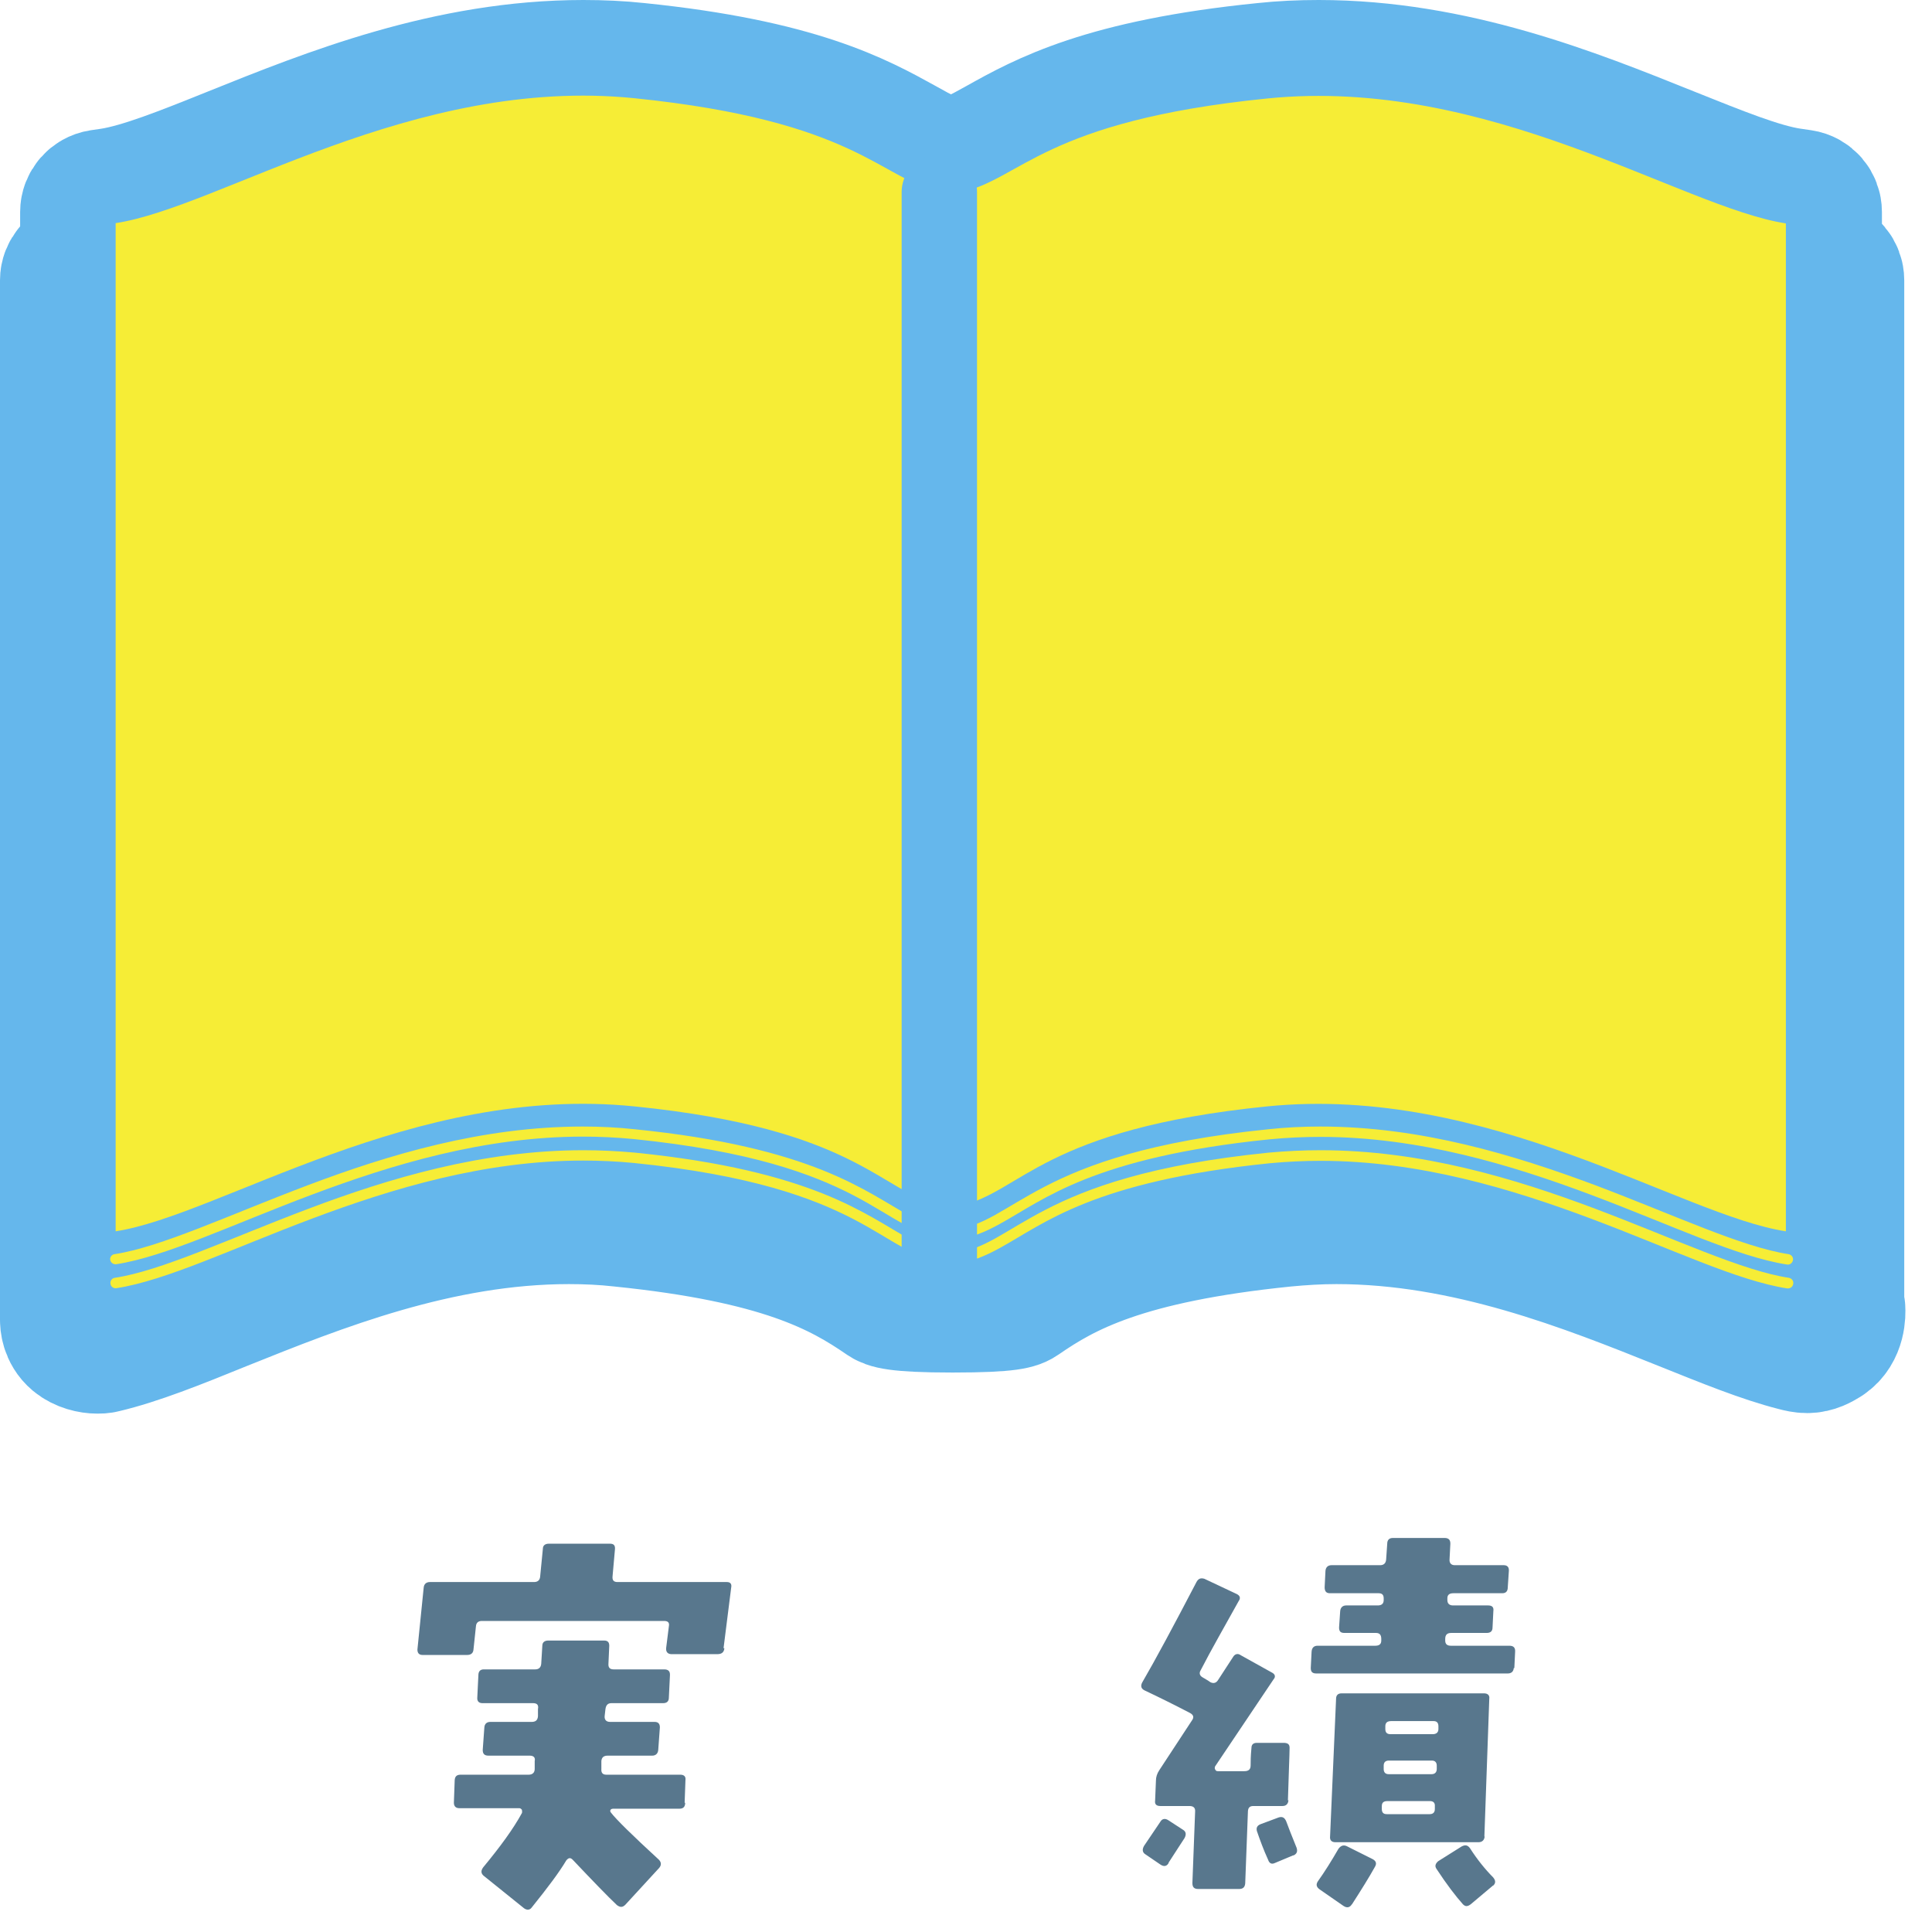
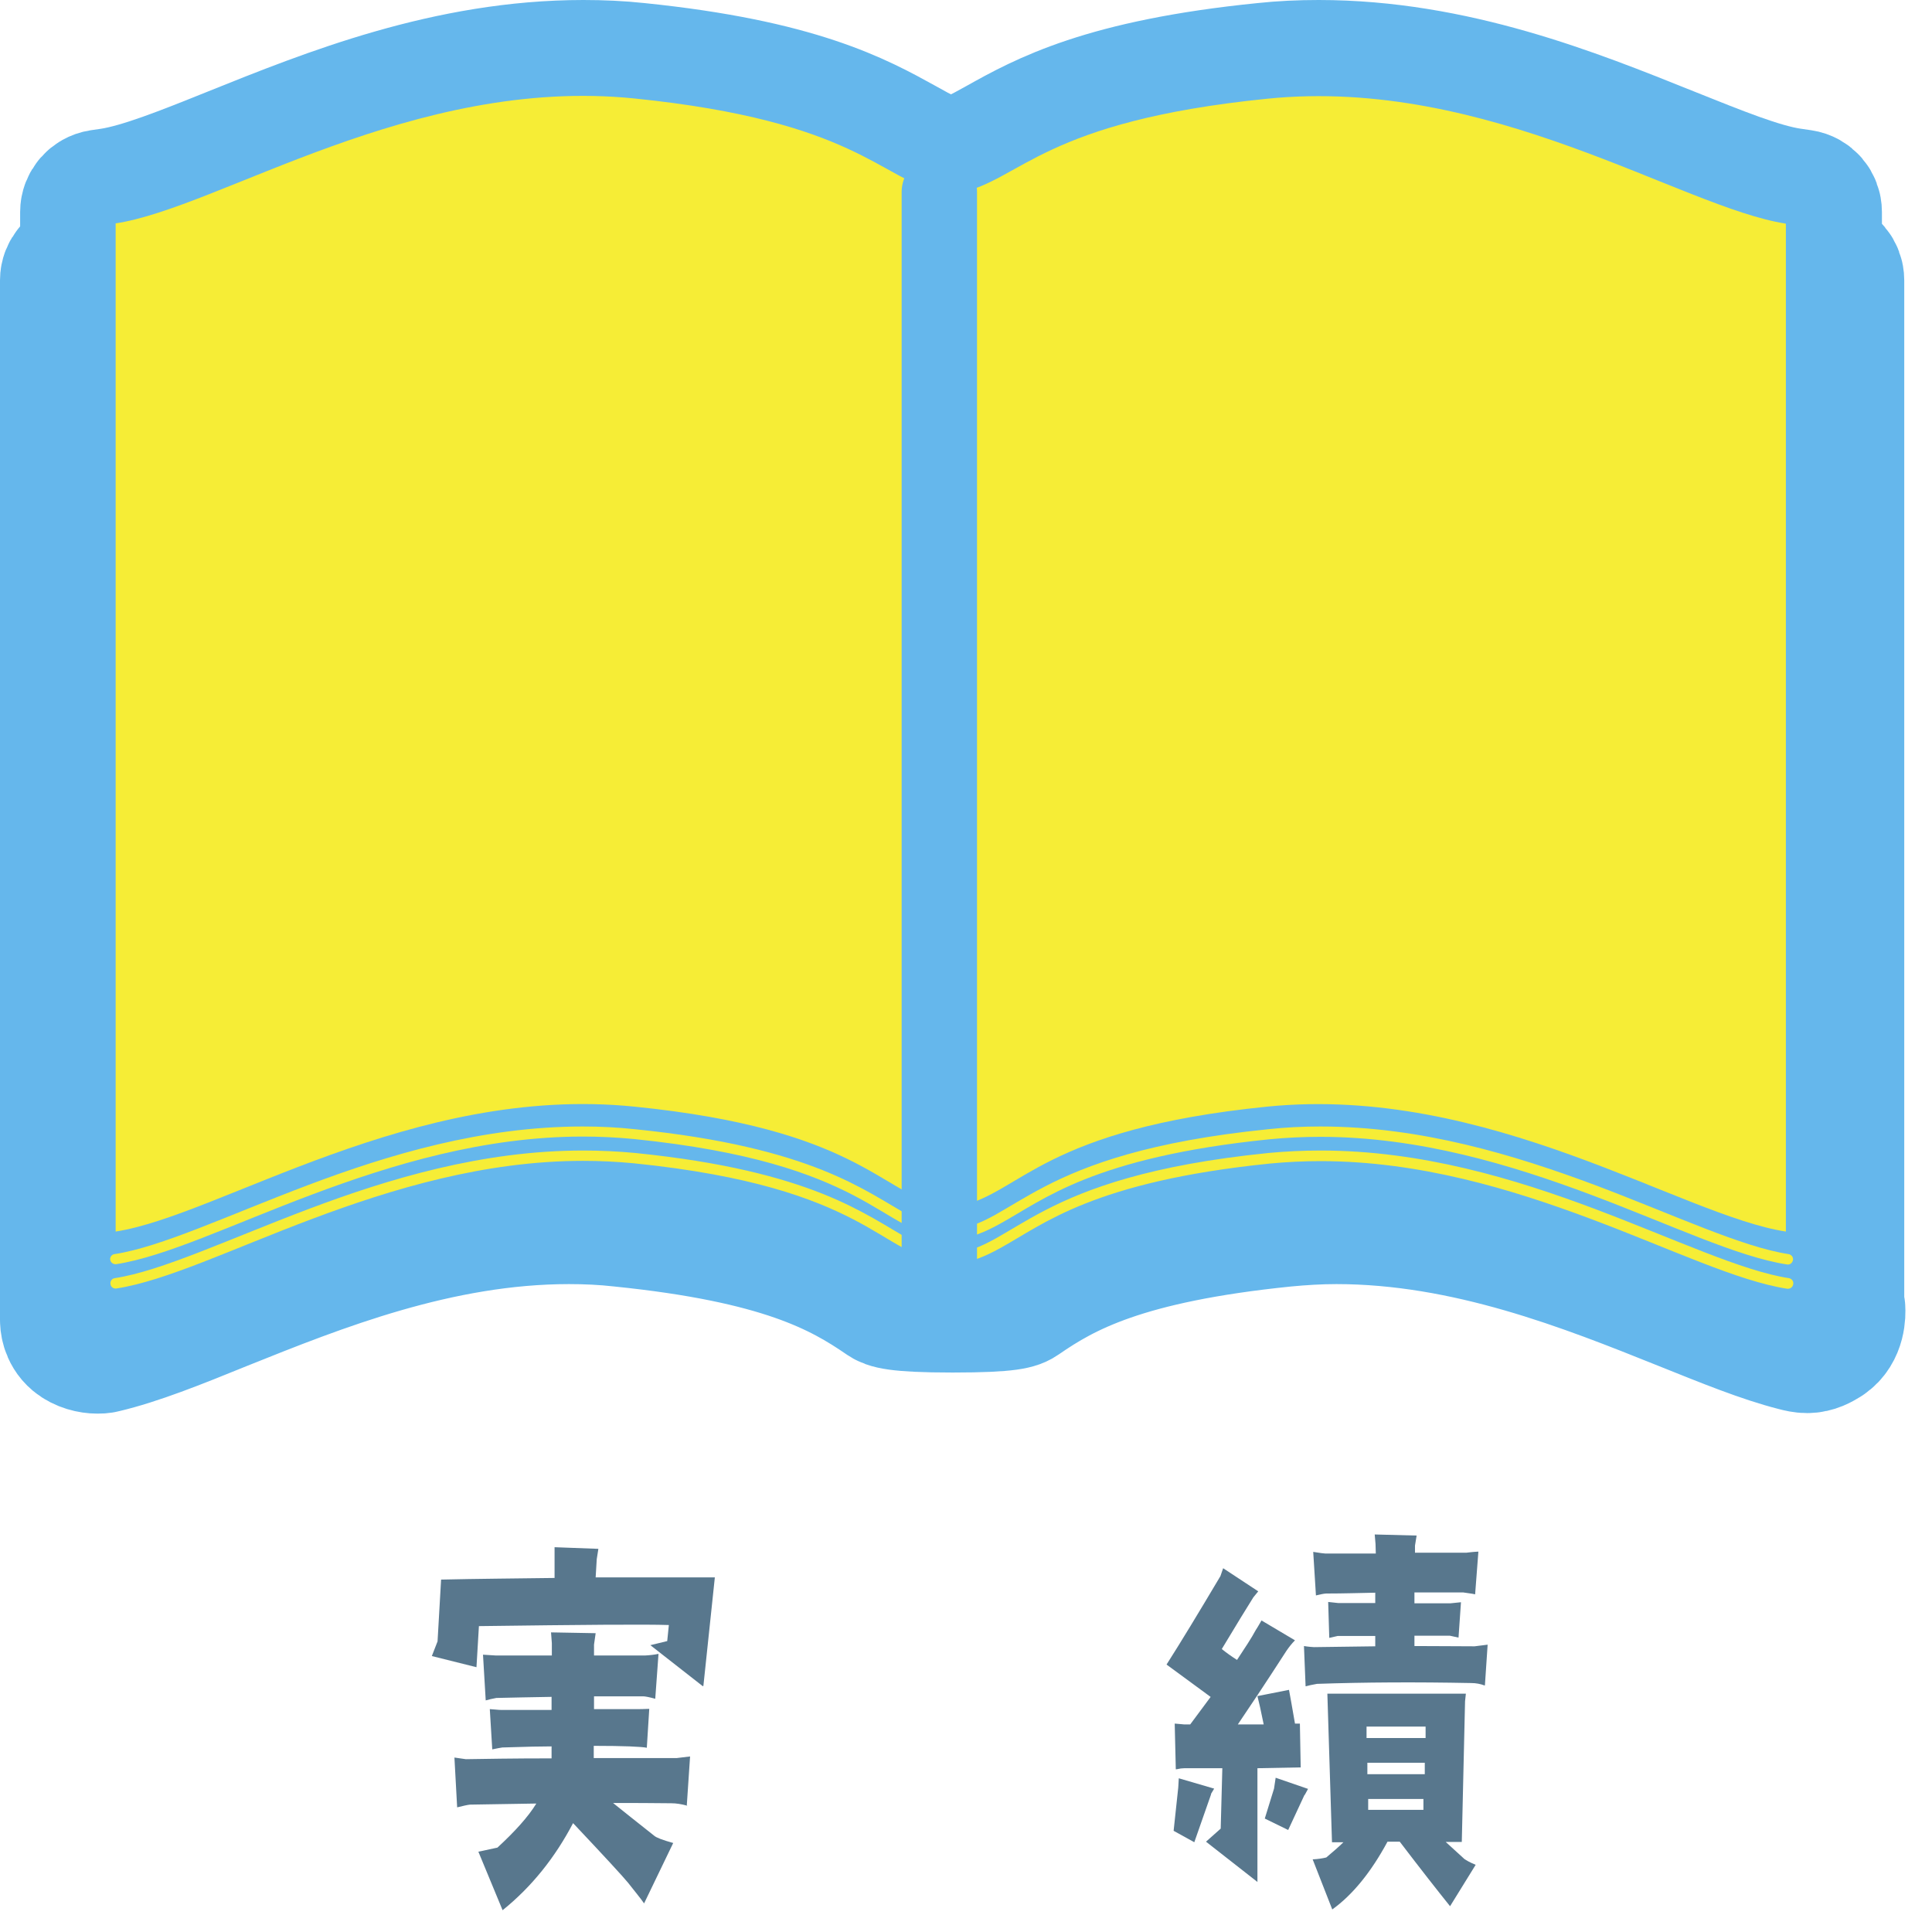
<svg xmlns="http://www.w3.org/2000/svg" width="71" height="71" viewBox="0 0 71 71" fill="none">
-   <path d="M26.62 60.569C26.61 60.719 26.52 60.789 26.37 60.789H24.66C24.53 60.779 24.47 60.7 24.48 60.569L24.58 59.77C24.61 59.62 24.54 59.569 24.4 59.569H17.71C17.58 59.569 17.5 59.63 17.49 59.77L17.4 60.62C17.39 60.749 17.31 60.819 17.17 60.819H15.53C15.4 60.819 15.34 60.749 15.34 60.62L15.57 58.349C15.58 58.219 15.66 58.139 15.8 58.139H19.63C19.76 58.139 19.84 58.069 19.85 57.94L19.95 56.919C19.95 56.789 20.04 56.73 20.17 56.73H22.42C22.55 56.73 22.61 56.789 22.6 56.929L22.51 57.94C22.5 58.069 22.55 58.139 22.69 58.139H26.71C26.84 58.139 26.9 58.209 26.87 58.349L26.59 60.569H26.62ZM25.18 66.249C25.18 66.4 25.11 66.469 24.97 66.469H22.53C22.53 66.469 22.46 66.469 22.44 66.51C22.41 66.549 22.43 66.579 22.45 66.609C22.64 66.859 23.23 67.439 24.21 68.34C24.31 68.439 24.31 68.549 24.22 68.65L22.98 69.999C22.88 70.1 22.79 70.1 22.67 70.01C22.33 69.689 21.79 69.129 21.06 68.359C20.97 68.26 20.9 68.26 20.81 68.37C20.55 68.809 20.12 69.379 19.54 70.1C19.47 70.2 19.36 70.2 19.26 70.129L17.77 68.93C17.67 68.84 17.67 68.74 17.76 68.62C18.39 67.859 18.87 67.2 19.18 66.629C19.19 66.6 19.19 66.559 19.18 66.51C19.15 66.469 19.12 66.45 19.08 66.45H16.88C16.75 66.45 16.68 66.379 16.68 66.249L16.71 65.419C16.72 65.269 16.8 65.219 16.93 65.219H19.43C19.56 65.219 19.65 65.15 19.65 65.01V64.719C19.68 64.59 19.61 64.519 19.47 64.519H17.95C17.8 64.519 17.74 64.45 17.74 64.309L17.8 63.48C17.81 63.349 17.89 63.279 18.02 63.279H19.54C19.69 63.279 19.76 63.209 19.77 63.069V62.809C19.8 62.66 19.74 62.59 19.59 62.59H17.73C17.6 62.59 17.53 62.52 17.54 62.389L17.58 61.569C17.58 61.419 17.65 61.349 17.78 61.349H19.67C19.8 61.349 19.88 61.279 19.89 61.139L19.93 60.48C19.93 60.349 20.02 60.289 20.15 60.289H22.2C22.33 60.289 22.39 60.349 22.39 60.48L22.36 61.139C22.35 61.27 22.4 61.349 22.55 61.349H24.41C24.56 61.349 24.63 61.419 24.62 61.569L24.58 62.389C24.58 62.52 24.51 62.59 24.37 62.59H22.47C22.34 62.59 22.27 62.66 22.25 62.809L22.22 63.069C22.21 63.2 22.28 63.279 22.42 63.279H24.06C24.19 63.279 24.25 63.349 24.25 63.48L24.19 64.309C24.18 64.439 24.1 64.519 23.97 64.519H22.33C22.18 64.519 22.11 64.59 22.1 64.719V65.01C22.09 65.139 22.14 65.219 22.28 65.219H25C25.13 65.219 25.21 65.279 25.19 65.419L25.16 66.249H25.18Z" fill="#58778D" />
-   <path d="M47.35 66.15C47.34 66.299 47.261 66.37 47.13 66.37H46.06C45.93 66.37 45.87 66.43 45.861 66.559L45.761 69.21C45.751 69.34 45.69 69.419 45.54 69.419H44.031C43.88 69.419 43.82 69.35 43.82 69.2L43.92 66.57C43.93 66.439 43.86 66.37 43.71 66.37H42.641C42.49 66.37 42.43 66.299 42.45 66.169L42.48 65.439C42.48 65.309 42.52 65.18 42.6 65.059L43.8 63.23C43.89 63.109 43.86 63.02 43.73 62.95C43.19 62.669 42.63 62.389 42.06 62.12C41.94 62.059 41.91 61.969 41.97 61.84C42.47 60.98 43.13 59.749 43.97 58.139C44.04 58.01 44.13 57.98 44.261 58.02L45.45 58.58C45.57 58.639 45.6 58.73 45.52 58.84C45.011 59.76 44.52 60.609 44.12 61.389C44.06 61.489 44.09 61.58 44.19 61.639C44.29 61.7 44.4 61.76 44.48 61.819C44.6 61.88 44.7 61.849 44.77 61.73L45.31 60.9C45.38 60.779 45.49 60.749 45.6 60.83L46.73 61.459C46.86 61.52 46.89 61.62 46.8 61.719L44.651 64.919C44.651 64.919 44.641 64.96 44.641 64.98C44.641 64.999 44.65 65.019 44.67 65.049C44.69 65.079 44.711 65.09 44.761 65.09H45.73C45.89 65.09 45.96 65.019 45.96 64.879C45.96 64.74 45.961 64.529 45.99 64.24C45.99 64.109 46.06 64.049 46.19 64.049H47.2C47.35 64.059 47.401 64.12 47.391 64.269C47.391 64.469 47.36 65.12 47.33 66.169L47.35 66.15ZM42.95 68.46C42.88 68.59 42.77 68.609 42.641 68.519L42.1 68.15C41.98 68.079 41.97 67.969 42.04 67.84L42.641 66.95C42.711 66.829 42.82 66.82 42.93 66.889L43.47 67.24C43.59 67.309 43.6 67.419 43.531 67.549C43.431 67.71 43.22 68.019 42.94 68.46H42.95ZM47.531 68.18L46.861 68.46C46.74 68.519 46.65 68.49 46.6 68.34C46.44 67.99 46.31 67.639 46.19 67.29C46.16 67.169 46.2 67.09 46.32 67.04L46.99 66.79C47.12 66.749 47.211 66.79 47.27 66.939C47.34 67.129 47.471 67.469 47.651 67.909C47.691 68.04 47.66 68.129 47.531 68.189V68.18ZM55.63 61.3C55.62 61.429 55.541 61.499 55.41 61.499H48.37C48.221 61.499 48.17 61.429 48.17 61.3L48.2 60.7C48.21 60.55 48.29 60.48 48.42 60.48H50.54C50.69 60.48 50.761 60.419 50.761 60.289V60.23C50.761 60.08 50.7 60.01 50.57 60.01H49.41C49.261 60.01 49.21 59.95 49.21 59.809L49.251 59.209C49.261 59.08 49.34 58.999 49.47 58.999H50.63C50.781 58.999 50.85 58.929 50.85 58.8V58.739C50.85 58.609 50.791 58.55 50.66 58.55H48.87C48.74 58.55 48.68 58.48 48.68 58.33L48.71 57.73C48.72 57.599 48.8 57.52 48.93 57.52H50.72C50.85 57.52 50.93 57.45 50.94 57.309L50.98 56.73C50.98 56.599 51.05 56.52 51.18 56.52H53.111C53.24 56.529 53.3 56.59 53.3 56.73L53.27 57.309C53.261 57.44 53.33 57.52 53.46 57.52H55.261C55.391 57.52 55.46 57.59 55.45 57.73L55.41 58.33C55.41 58.48 55.34 58.55 55.21 58.55H53.42C53.26 58.55 53.19 58.609 53.19 58.739V58.8C53.19 58.929 53.261 58.999 53.401 58.999H54.69C54.84 58.999 54.901 59.069 54.88 59.209L54.85 59.809C54.85 59.959 54.761 60.01 54.63 60.01H53.33C53.18 60.01 53.111 60.08 53.111 60.23V60.289C53.111 60.419 53.18 60.48 53.32 60.48H55.47C55.62 60.48 55.69 60.55 55.68 60.7L55.651 61.3H55.63ZM49.68 69.98C49.61 70.1 49.501 70.129 49.37 70.04L48.49 69.43C48.37 69.34 48.36 69.249 48.43 69.139C48.68 68.79 48.93 68.389 49.19 67.939C49.28 67.82 49.38 67.79 49.501 67.85L50.44 68.32C50.57 68.389 50.6 68.48 50.531 68.6C50.31 68.999 50.02 69.46 49.68 69.99V69.98ZM54.56 67.49C54.55 67.62 54.47 67.7 54.34 67.7H49.07C48.94 67.7 48.861 67.629 48.88 67.48L49.1 62.429C49.1 62.3 49.17 62.23 49.3 62.23H54.54C54.67 62.23 54.75 62.3 54.73 62.429L54.55 67.49H54.56ZM52.56 66.189H50.99C50.84 66.189 50.781 66.249 50.781 66.379V66.48C50.781 66.609 50.84 66.669 50.96 66.669H52.54C52.66 66.669 52.73 66.609 52.73 66.48V66.379C52.74 66.249 52.67 66.189 52.55 66.189H52.56ZM52.62 64.7H51.04C50.91 64.7 50.85 64.769 50.85 64.889V65.01C50.85 65.129 50.91 65.2 51.031 65.2H52.611C52.73 65.2 52.8 65.129 52.8 65.01V64.889C52.8 64.769 52.74 64.7 52.62 64.7ZM52.68 63.249H51.13C50.98 63.249 50.91 63.309 50.91 63.44V63.539C50.91 63.669 50.97 63.73 51.1 63.73H52.651C52.781 63.73 52.861 63.669 52.861 63.539V63.44C52.861 63.309 52.8 63.249 52.68 63.249ZM54.87 69.29L54.05 69.98C53.93 70.07 53.85 70.07 53.761 69.98C53.501 69.689 53.17 69.26 52.79 68.68C52.72 68.579 52.75 68.49 52.85 68.4L53.71 67.859C53.84 67.79 53.931 67.799 54.02 67.919C54.281 68.329 54.581 68.7 54.87 68.99C54.971 69.109 54.971 69.21 54.87 69.299V69.29Z" fill="#58778D" />
+   <path d="M25.83 61.969L23.9 60.459L24.52 60.309L24.58 59.719C23.73 59.689 21.39 59.709 17.6 59.759L17.51 61.269L15.87 60.859L16.08 60.319L16.21 58.049C17.51 58.019 18.9 58.009 20.38 57.989V56.859L21.99 56.919L21.93 57.299L21.89 57.969H26.27L25.85 61.949L25.83 61.969ZM25.26 66.359C25.04 66.299 24.85 66.269 24.67 66.269C23.95 66.259 23.24 66.259 22.53 66.259C22.91 66.569 23.41 66.959 24.05 67.469C24.12 67.529 24.34 67.619 24.74 67.729L23.67 69.949C23.54 69.759 23.33 69.509 23.08 69.189C22.9 68.969 22.23 68.239 21.06 66.999C20.4 68.259 19.54 69.339 18.47 70.199L17.58 68.049C17.76 68.009 17.99 67.959 18.28 67.899C18.92 67.309 19.41 66.769 19.71 66.279L17.27 66.319C17.18 66.329 17.04 66.359 16.8 66.419L16.7 64.589L17.12 64.649C17.78 64.639 18.83 64.619 20.27 64.619V64.179C19.95 64.179 19.33 64.189 18.46 64.219C18.4 64.229 18.27 64.249 18.09 64.289L18 62.809C18.18 62.819 18.31 62.839 18.4 62.839H20.27V62.359C19.48 62.369 18.79 62.389 18.24 62.399C18.08 62.429 17.95 62.459 17.85 62.489L17.75 60.809L18.23 60.839H20.28V60.389L20.25 59.989L21.89 60.019L21.83 60.439V60.839H23.7C23.89 60.829 24.05 60.809 24.2 60.779L24.08 62.429C23.86 62.369 23.71 62.339 23.63 62.339H21.83V62.809H23.48C23.48 62.809 23.66 62.809 23.86 62.799L23.77 64.229C23.58 64.189 22.92 64.159 21.82 64.159V64.609H24.86C24.92 64.599 25.09 64.579 25.36 64.549L25.24 66.339L25.26 66.359Z" fill="#58778D" />
+   <path d="M46.21 64.981V69.161L44.32 67.681L44.86 67.201L44.92 64.981H43.57C43.57 64.981 43.47 64.981 43.39 64.991C43.32 65.001 43.26 65.021 43.21 65.021L43.17 63.341C43.35 63.351 43.46 63.371 43.51 63.371H43.74L44.49 62.361C44.1 62.071 43.55 61.671 42.87 61.171C43.4 60.341 44.06 59.251 44.85 57.921L44.95 57.631L46.24 58.481L46.06 58.701C45.84 59.051 45.44 59.701 44.9 60.601C45.06 60.731 45.24 60.861 45.46 61.001C45.75 60.561 45.99 60.201 46.15 59.901C46.18 59.861 46.25 59.741 46.36 59.551L47.59 60.281C47.47 60.401 47.37 60.531 47.28 60.661C46.48 61.901 45.87 62.811 45.49 63.371H46.44C46.34 62.871 46.26 62.521 46.21 62.331L47.37 62.101C47.41 62.331 47.49 62.741 47.59 63.341H47.77L47.8 64.951L46.22 64.981H46.21ZM44.51 65.931L43.89 67.701L43.13 67.281L43.3 65.691L43.32 65.351L44.62 65.731L44.5 65.931H44.51ZM47.94 65.961L47.34 67.251L46.48 66.831L46.82 65.731L46.88 65.331L48.07 65.741L47.95 65.961H47.94ZM54.56 61.941C54.4 61.881 54.24 61.851 54.06 61.851C52.04 61.811 50.15 61.821 48.4 61.881C48.23 61.911 48.09 61.941 47.98 61.971L47.92 60.491C47.92 60.491 48.08 60.521 48.29 60.531L50.54 60.501V60.121H49.16L48.85 60.191L48.81 58.871L49.18 58.911H50.54V58.531C49.97 58.541 49.37 58.561 48.74 58.561C48.67 58.561 48.53 58.591 48.36 58.631L48.26 57.031C48.51 57.071 48.65 57.091 48.7 57.091H50.56L50.55 56.741L50.52 56.391L52.06 56.431L52 56.801V57.061H53.89C53.98 57.051 54.12 57.031 54.33 57.021L54.21 58.591C54.09 58.561 53.95 58.551 53.77 58.521H51.98V58.921H53.3L53.69 58.881L53.6 60.181L53.28 60.111H51.98V60.491C52.78 60.491 53.52 60.501 54.19 60.501C54.28 60.491 54.44 60.471 54.67 60.441L54.57 61.931L54.56 61.941ZM53.28 70.041C52.83 69.481 52.21 68.691 51.44 67.681H50.99C50.38 68.811 49.7 69.641 48.96 70.171L48.24 68.331C48.44 68.321 48.62 68.291 48.74 68.261C48.99 68.051 49.21 67.861 49.37 67.701H48.95L48.78 62.241H53.87L53.84 62.521L53.72 67.691H53.13L53.82 68.321C53.88 68.361 54.01 68.441 54.23 68.531L53.29 70.051L53.28 70.041ZM50.22 63.451V63.871H52.39V63.451H50.22ZM50.25 64.781V65.201H52.36V64.781H50.25ZM50.28 66.111V66.511H52.31V66.111H50.28Z" fill="#58778D" />
  <path d="M67.48 48.1V10.3C67.48 10.04 67.29 9.81 67.03 9.77C66.91 9.75 66.79 9.73 66.66 9.7V7.79C66.66 7.53 66.47 7.3 66.2 7.26L65.79 7.2C64.66 7.03 63.12 6.4 61.32 5.68C57.79 4.26 53.41 2.5 48.46 2.5C47.79 2.5 47.12 2.53 46.47 2.6C40.6 3.19 38.37 4.43 36.74 5.34C36.06 5.72 35.56 5.99 34.95 6.1C34.34 6 33.84 5.72 33.16 5.34C31.53 4.44 29.3 3.2 23.43 2.6C22.78 2.53 22.11 2.5 21.44 2.5C16.49 2.5 12.11 4.26 8.58 5.68C6.79 6.4 5.24 7.02 4.11 7.2L3.7 7.26C3.44 7.3 3.24 7.53 3.24 7.79V9.72C3.14 9.74 3.05 9.76 2.96 9.77C2.7 9.81 2.5 10.04 2.5 10.3V48.51C2.5 48.58 2.51 48.94 2.81 49.19C3.04 49.38 3.35 49.45 3.58 49.45C3.65 49.45 3.72 49.45 3.79 49.43C5.02 49.14 6.47 48.56 8.14 47.88C11.68 46.46 16.08 44.69 20.91 44.69C21.55 44.69 22.2 44.72 22.82 44.79C28.73 45.39 30.92 46.61 32.52 47.71C32.64 47.79 32.85 47.94 35.01 47.94C37.17 47.94 37.37 47.8 37.5 47.71C39.09 46.61 41.29 45.39 47.2 44.79C47.83 44.73 48.47 44.69 49.11 44.69C53.94 44.69 58.35 46.46 61.89 47.88C63.46 48.51 64.81 49.06 65.99 49.36C66.14 49.4 66.27 49.43 66.41 49.43C66.68 49.43 66.88 49.31 67.06 49.2C67.54 48.88 67.53 48.26 67.52 48.1H67.48Z" fill="#65B7EC" stroke="#65B7EC" stroke-width="5" stroke-linecap="round" stroke-linejoin="round" />
-   <path d="M4.05 46.31C4.03 46.2 4.11 46.1 4.21 46.09C5.92 45.83 8.39 44.66 11.33 43.55C14.27 42.44 17.71 41.4 21.42 41.4C22.05 41.4 22.69 41.43 23.33 41.5C26.6 41.83 28.71 42.4 30.22 43C31.72 43.6 32.61 44.23 33.39 44.66C33.91 44.94 34.38 45.14 34.97 45.21C35.57 45.14 36.04 44.94 36.55 44.66C37.07 44.37 37.64 44 38.41 43.6C39.94 42.81 42.25 41.94 46.61 41.5C47.25 41.43 47.89 41.4 48.52 41.4C52.23 41.4 55.66 42.45 58.61 43.55C61.55 44.66 64.02 45.83 65.73 46.09C65.84 46.11 65.91 46.21 65.89 46.31C65.87 46.42 65.77 46.49 65.67 46.47C63.85 46.19 61.4 45.01 58.47 43.91C55.54 42.81 52.15 41.78 48.52 41.78C47.9 41.78 47.28 41.81 46.65 41.87C43.41 42.2 41.33 42.76 39.87 43.34C38.41 43.92 37.56 44.53 36.74 44.98C36.2 45.28 35.66 45.51 34.99 45.58H34.97H34.95C34.28 45.5 33.74 45.28 33.2 44.98C32.65 44.68 32.1 44.31 31.35 43.92C29.86 43.15 27.61 42.3 23.29 41.86C22.66 41.8 22.04 41.77 21.42 41.77C17.79 41.77 14.4 42.8 11.47 43.9C8.54 45 6.09 46.18 4.27 46.46C4.27 46.46 4.25 46.46 4.24 46.46C4.15 46.46 4.06 46.39 4.05 46.29V46.31Z" fill="#F6ED36" />
-   <path d="M65.68 47.349C63.86 47.069 61.41 45.889 58.48 44.789C55.55 43.69 52.16 42.66 48.53 42.66C47.91 42.66 47.29 42.69 46.66 42.749C43.42 43.08 41.34 43.639 39.88 44.219C38.42 44.8 37.57 45.41 36.75 45.859C36.21 46.16 35.67 46.389 35 46.459H34.98H34.96C34.29 46.38 33.75 46.16 33.21 45.859C32.66 45.559 32.11 45.19 31.36 44.8C29.87 44.029 27.62 43.179 23.3 42.739C22.67 42.679 22.05 42.65 21.43 42.65C17.8 42.65 14.41 43.679 11.48 44.779C8.55 45.88 6.1 47.059 4.28 47.34C4.17 47.359 4.07 47.279 4.06 47.179C4.04 47.069 4.12 46.969 4.22 46.959C5.93 46.7 8.4 45.529 11.34 44.419C14.28 43.309 17.72 42.27 21.43 42.27C22.06 42.27 22.7 42.3 23.34 42.359C26.61 42.69 28.72 43.26 30.23 43.859C31.73 44.459 32.62 45.09 33.4 45.52C33.92 45.8 34.39 45.999 34.98 46.069C35.58 45.999 36.05 45.8 36.56 45.52C37.08 45.23 37.65 44.859 38.42 44.459C39.95 43.669 42.26 42.8 46.62 42.359C47.26 42.3 47.9 42.27 48.53 42.27C52.24 42.27 55.67 43.309 58.62 44.419C61.56 45.529 64.03 46.7 65.74 46.959C65.85 46.98 65.92 47.08 65.9 47.179C65.89 47.279 65.8 47.349 65.71 47.349C65.71 47.349 65.69 47.349 65.68 47.349Z" fill="#F6ED36" />
-   <path d="M4.25 8.21V45.25C8.08 44.66 15.18 39.83 23.32 40.66C31.46 41.48 32.34 43.77 34.52 44.29V7.05C32.34 6.55 31.45 4.44 23.32 3.61C15.18 2.78 8.08 7.62 4.25 8.2V8.21ZM46.56 3.62C38.34 4.45 37.52 6.6 35.29 7.07V44.31C37.52 43.82 38.34 41.49 46.56 40.66C54.7 39.84 61.8 44.67 65.63 45.25V8.21C61.8 7.62 54.7 2.79 46.56 3.62Z" fill="#F6ED36" />
-   <path d="M34.52 7.06V47.93" stroke="#65B7EC" stroke-width="2.77" stroke-linecap="round" stroke-linejoin="round" />
+   <path d="M4.05 46.308C4.03 46.198 4.11 46.098 4.21 46.088C5.92 45.828 8.39 44.658 11.33 43.548C14.27 42.438 17.71 41.398 21.42 41.398C22.05 41.398 22.69 41.428 23.33 41.498C26.6 41.828 28.71 42.398 30.22 42.998C31.72 43.598 32.61 44.228 33.39 44.658C33.91 44.938 34.38 45.138 34.97 45.208C35.57 45.138 36.04 44.938 36.55 44.658C37.07 44.368 37.64 43.998 38.41 43.598C39.94 42.808 42.25 41.938 46.61 41.498C47.25 41.428 47.89 41.398 48.52 41.398C52.23 41.398 55.66 42.448 58.61 43.548C61.55 44.658 64.02 45.828 65.73 46.088C65.84 46.108 65.91 46.208 65.89 46.308C65.87 46.418 65.77 46.488 65.67 46.468C63.85 46.188 61.4 45.008 58.47 43.908C55.54 42.808 52.15 41.778 48.52 41.778C47.9 41.778 47.28 41.808 46.65 41.868C43.41 42.198 41.33 42.758 39.87 43.338C38.41 43.918 37.56 44.528 36.74 44.978C36.2 45.278 35.66 45.508 34.99 45.578H34.97H34.95C34.28 45.498 33.74 45.278 33.2 44.978C32.65 44.678 32.1 44.308 31.35 43.918C29.86 43.148 27.61 42.298 23.29 41.858C22.66 41.798 22.04 41.768 21.42 41.768C17.79 41.768 14.4 42.798 11.47 43.898C8.54 44.998 6.09 46.178 4.27 46.458C4.27 46.458 4.25 46.458 4.24 46.458C4.15 46.458 4.06 46.388 4.05 46.288V46.308Z" fill="#F6ED36" />
+   <path d="M65.68 47.361C63.86 47.081 61.41 45.901 58.48 44.801C55.55 43.701 52.16 42.671 48.53 42.671C47.91 42.671 47.29 42.701 46.66 42.761C43.42 43.091 41.34 43.651 39.88 44.231C38.42 44.811 37.57 45.421 36.75 45.871C36.21 46.171 35.67 46.401 35 46.471H34.98H34.96C34.29 46.391 33.75 46.171 33.21 45.871C32.66 45.571 32.11 45.201 31.36 44.811C29.87 44.041 27.62 43.191 23.3 42.751C22.67 42.691 22.05 42.661 21.43 42.661C17.8 42.661 14.41 43.691 11.48 44.791C8.55 45.891 6.1 47.071 4.28 47.351C4.17 47.371 4.07 47.291 4.06 47.191C4.04 47.081 4.12 46.981 4.22 46.971C5.93 46.711 8.4 45.541 11.34 44.431C14.28 43.321 17.72 42.281 21.43 42.281C22.06 42.281 22.7 42.311 23.34 42.371C26.61 42.701 28.72 43.271 30.23 43.871C31.73 44.471 32.62 45.101 33.4 45.531C33.92 45.811 34.39 46.011 34.98 46.081C35.58 46.011 36.05 45.811 36.56 45.531C37.08 45.241 37.65 44.871 38.42 44.471C39.95 43.681 42.26 42.811 46.62 42.371C47.26 42.311 47.9 42.281 48.53 42.281C52.24 42.281 55.67 43.321 58.62 44.431C61.56 45.541 64.03 46.711 65.74 46.971C65.85 46.991 65.92 47.091 65.9 47.191C65.89 47.291 65.8 47.361 65.71 47.361C65.71 47.361 65.69 47.361 65.68 47.361Z" fill="#F6ED36" />
+   <path d="M4.25 8.219V45.259C8.08 44.669 15.18 39.839 23.32 40.669C31.46 41.489 32.34 43.779 34.52 44.299V7.059C32.34 6.559 31.45 4.449 23.32 3.619C15.18 2.789 8.08 7.629 4.25 8.209V8.219ZM46.56 3.629C38.34 4.459 37.52 6.609 35.29 7.079V44.319C37.52 43.829 38.34 41.499 46.56 40.669C54.7 39.849 61.8 44.679 65.63 45.259V8.219C61.8 7.629 54.7 2.799 46.56 3.629Z" fill="#F6ED36" />
+   <path d="M34.52 7.059V47.929" stroke="#65B7EC" stroke-width="2.77" stroke-linecap="round" stroke-linejoin="round" />
</svg>
